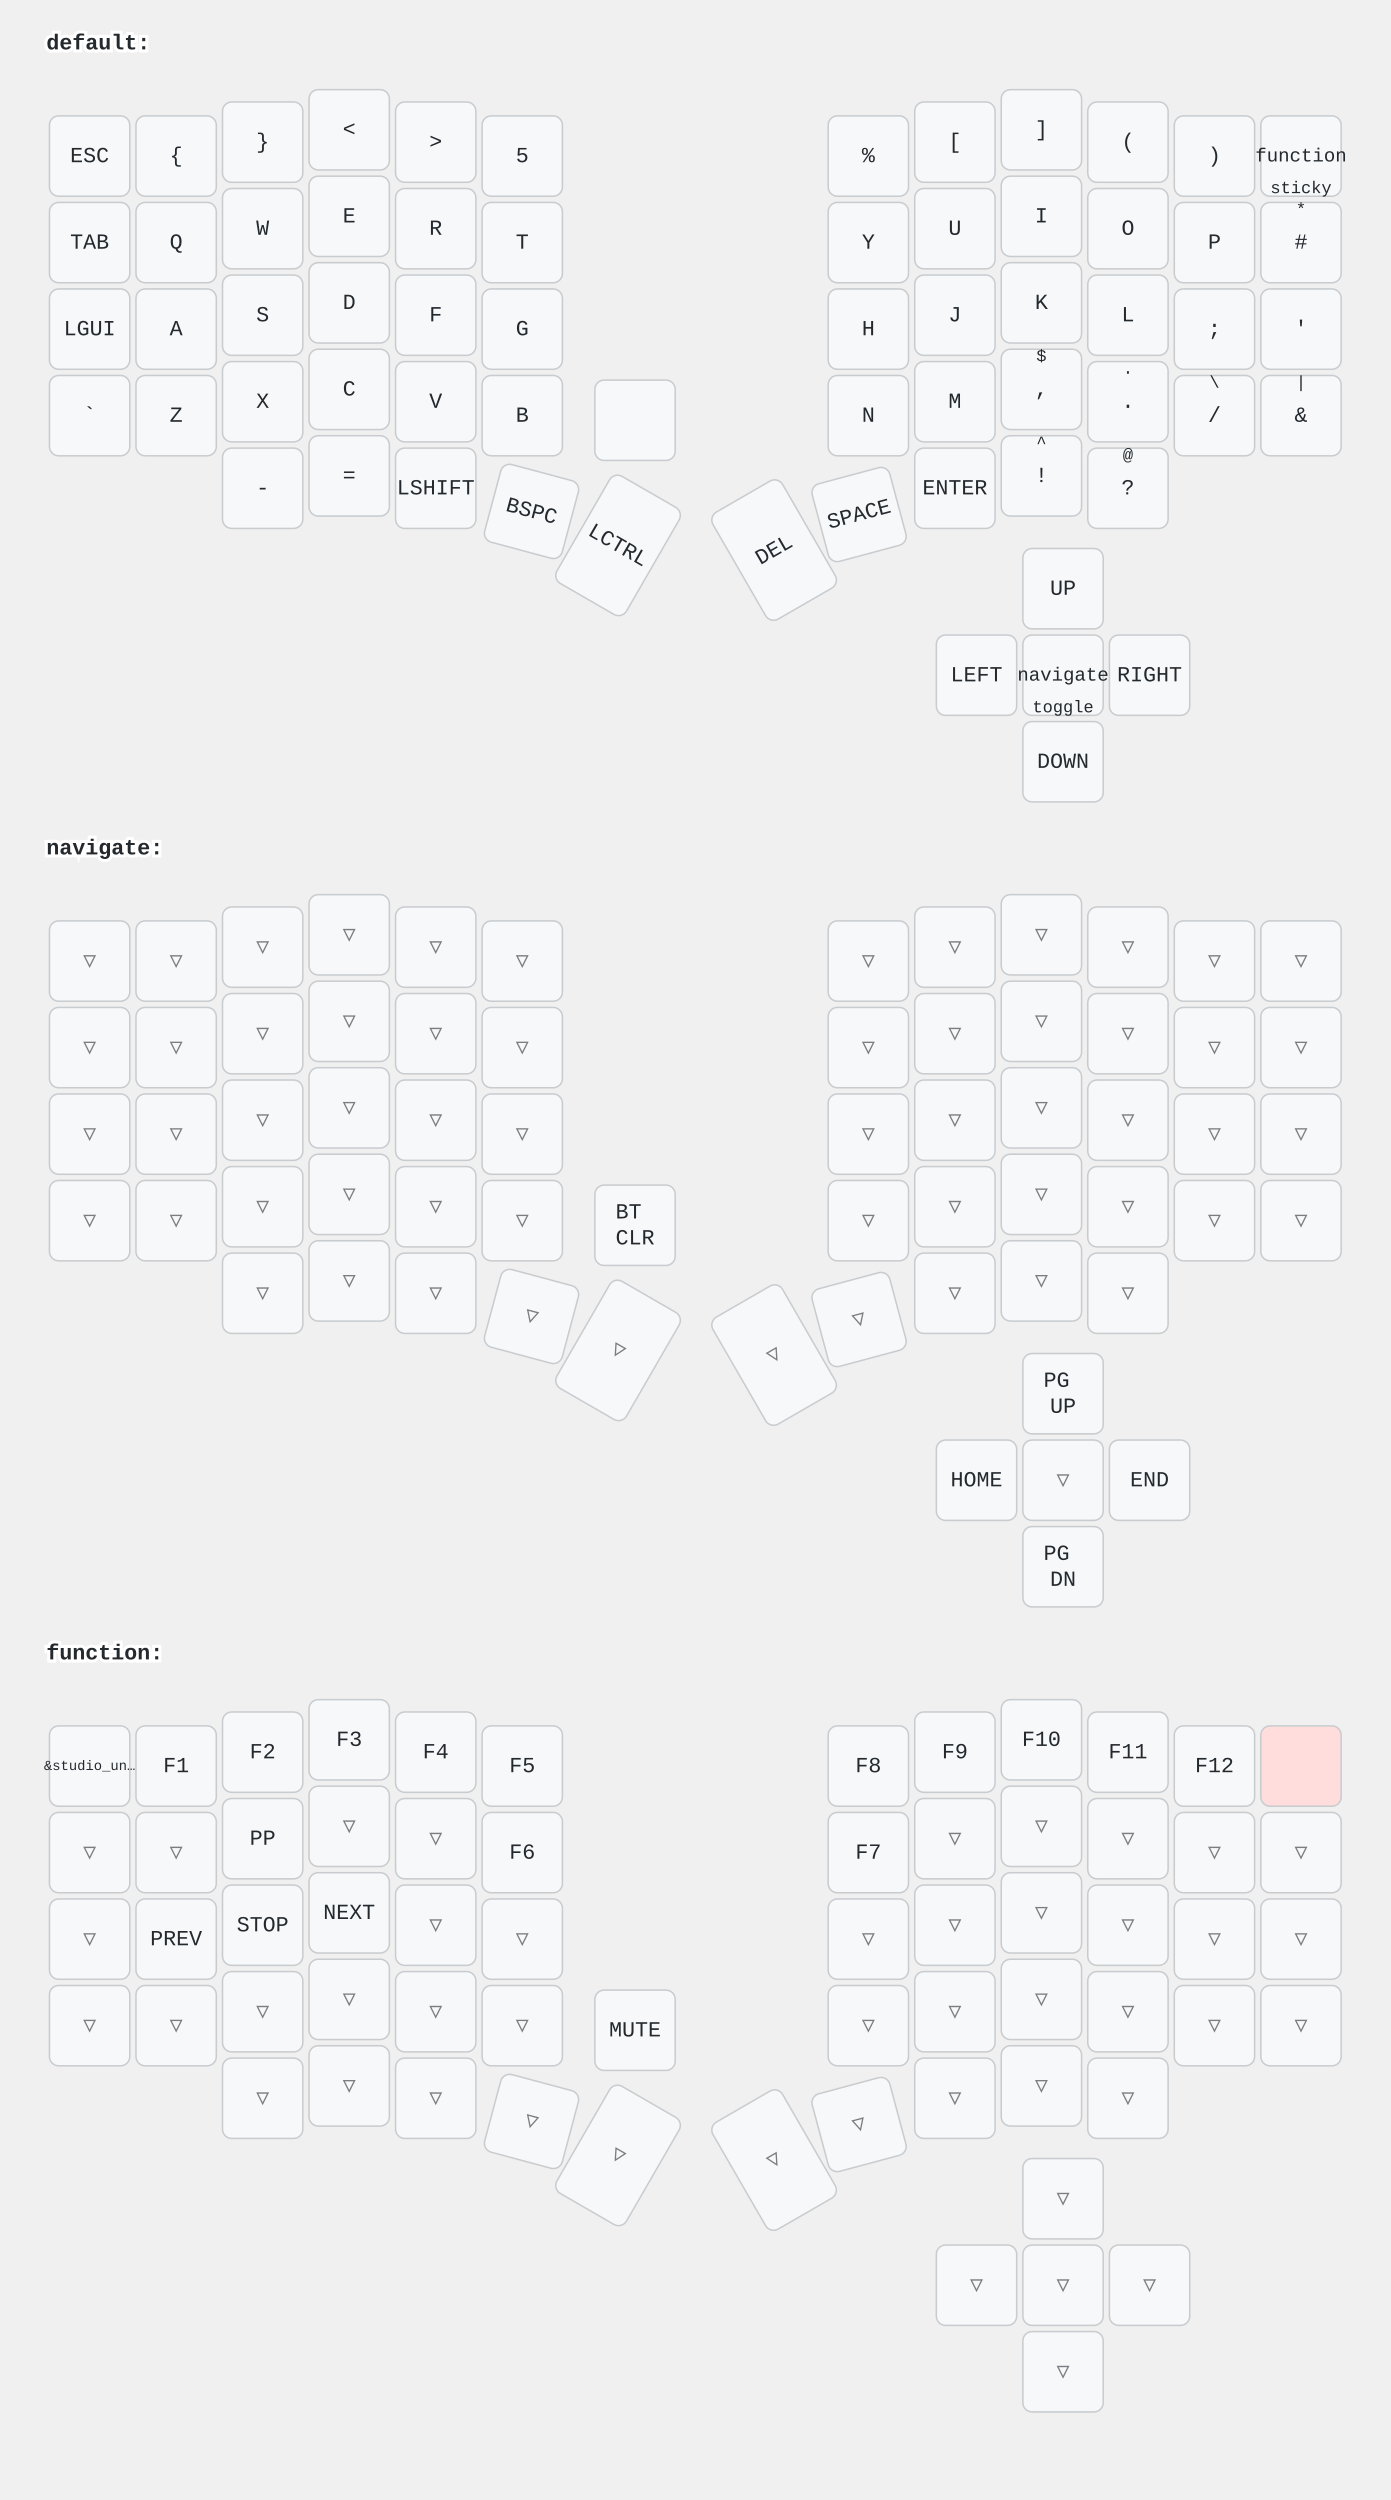
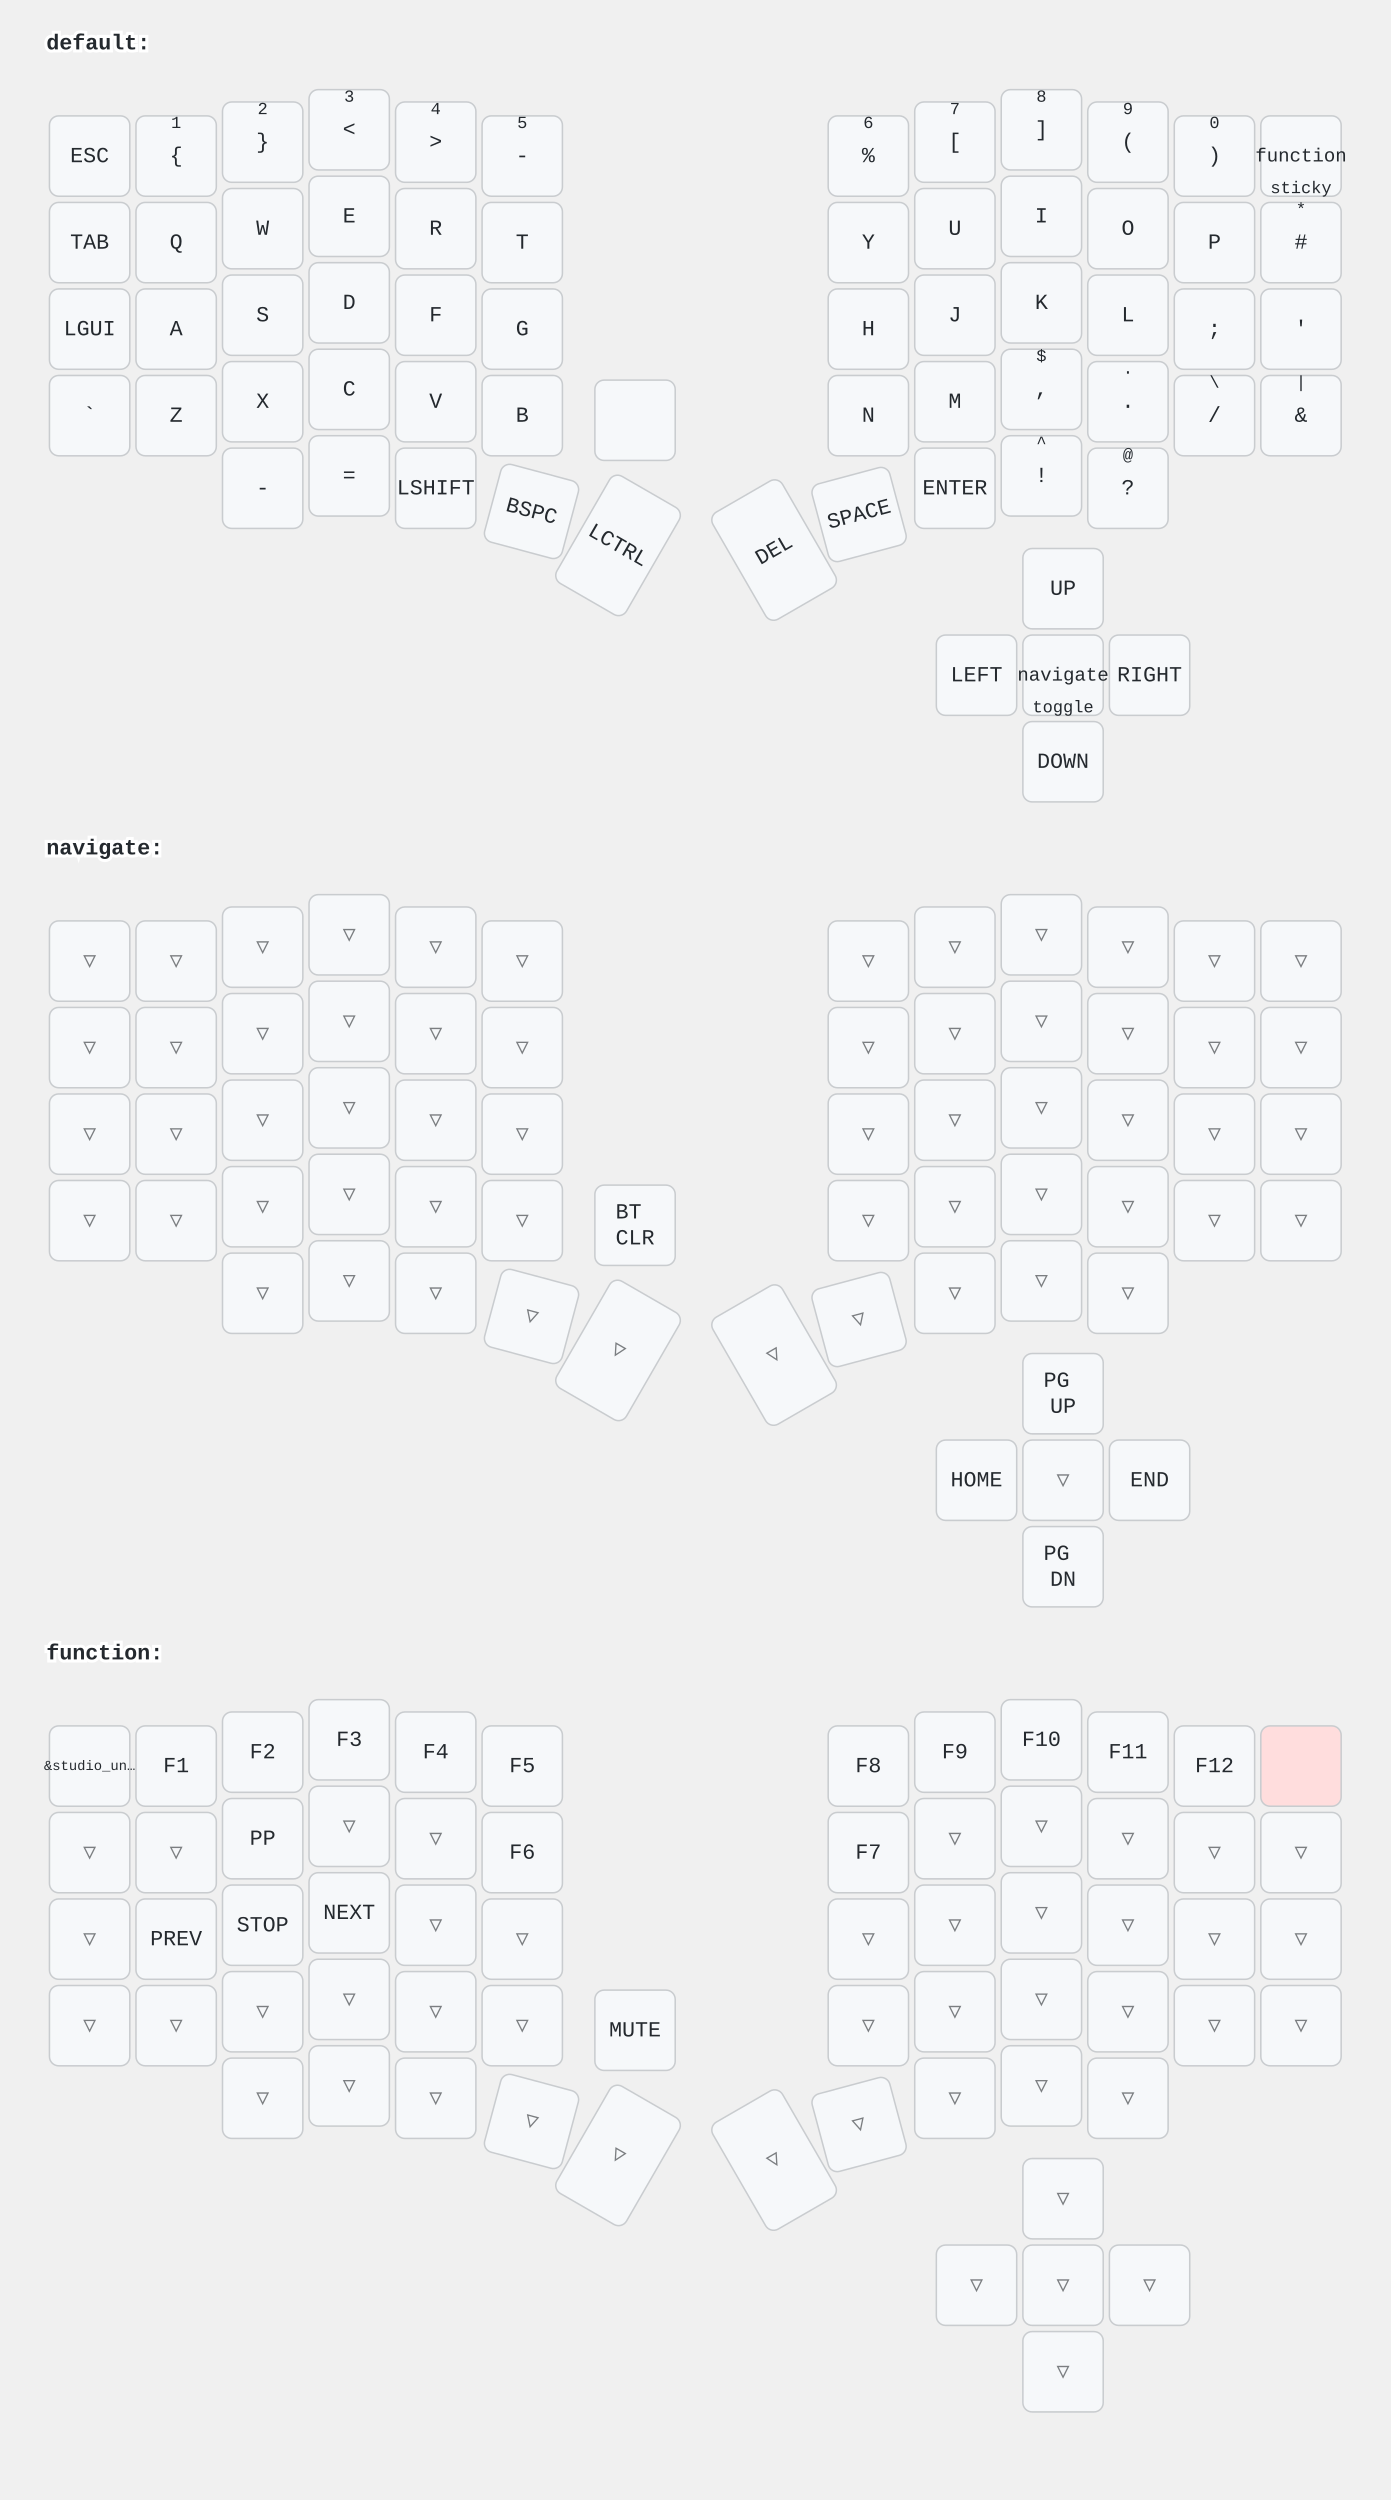
<svg xmlns="http://www.w3.org/2000/svg" width="900" height="1618" viewBox="0 0 900 1618" class="keymap">
  <style>/* inherit to force styles through use tags */
svg path {
    fill: inherit;
}

/* font and background color specifications */
svg.keymap {
    font-family: SFMono-Regular,Consolas,Liberation Mono,Menlo,monospace;
    font-size: 14px;
    font-kerning: normal;
    text-rendering: optimizeLegibility;
    fill: #24292e;
}

/* default key styling */
rect.key {
    fill: #f6f8fa;
}

rect.key, rect.combo {
    stroke: #c9cccf;
    stroke-width: 1;
}

/* default key side styling, only used is draw_key_sides is set */
rect.side {
    filter: brightness(90%);
}

/* color accent for combo boxes */
rect.combo, rect.combo-separate {
    fill: #cdf;
}

/* color accent for held keys */
rect.held, rect.combo.held {
    fill: #fdd;
}

/* color accent for ghost (optional) keys */
rect.ghost, rect.combo.ghost {
    stroke-dasharray: 4, 4;
    stroke-width: 2;
}

text {
    text-anchor: middle;
    dominant-baseline: middle;
}

/* styling for layer labels */
text.label {
    font-weight: bold;
    text-anchor: start;
    stroke: white;
    stroke-width: 4;
    paint-order: stroke;
}

/* styling for optional footer */
text.footer {
    text-anchor: end;
    dominant-baseline: auto;
    stroke: white;
    stroke-width: 4;
    paint-order: stroke;
}

/* styling for combo tap, and key non-tap label text */
text.combo, text.hold, text.shifted, text.left, text.right, text.tl, text.tr, text.bl, text.br {
    font-size: 11px;
}

text.hold, text.bl, text.br {
    text-anchor: middle;
    dominant-baseline: auto;
}

text.shifted, text.tl, text.tr {
    text-anchor: middle;
    dominant-baseline: hanging;
}

text.left, text.tl, text.bl {
    text-anchor: start;
}

text.right, text.tr, text.br {
    text-anchor: end;
}

text.layer-activator {
    text-decoration: underline;
}

/* styling for hold/shifted label text in combo box */
text.combo.hold, text.combo.shifted, text.combo.left, text.combo.right {
    font-size: 8px;
}

/* lighter symbol for transparent keys */
text.trans {
    fill: #7b7e81;
}

/* styling for combo dendrons */
path.combo {
    stroke-width: 1;
    stroke: gray;
    fill: none;
}

/* Start Tabler Icons Cleanup */
/* cannot use height/width with glyphs */
.icon-tabler &gt; path {
    fill: inherit;
    stroke: inherit;
    stroke-width: 2;
}
/* hide tabler's default box */
.icon-tabler &gt; path[stroke="none"][fill="none"] {
    visibility: hidden;
}
/* End Tabler Icons Cleanup */
</style>
  <g transform="translate(30, 0)" class="layer-default">
    <text x="0" y="28" class="label" id="default">default:</text>
    <g transform="translate(0, 56)">
      <g transform="translate(28, 45)" class="key keypos-0">
        <rect rx="6" ry="6" x="-26" y="-26" width="52" height="52" class="key" />
        <text x="0" y="0" class="key tap">ESC</text>
      </g>
      <g transform="translate(84, 45)" class="key keypos-1">
        <rect rx="6" ry="6" x="-26" y="-26" width="52" height="52" class="key" />
        <text x="0" y="0" class="key tap">{</text>
+         <text x="0" y="-24" class="key shifted">1</text>
      </g>
      <g transform="translate(140, 36)" class="key keypos-2">
        <rect rx="6" ry="6" x="-26" y="-26" width="52" height="52" class="key" />
        <text x="0" y="0" class="key tap">}</text>
+         <text x="0" y="-24" class="key shifted">2</text>
      </g>
      <g transform="translate(196, 28)" class="key keypos-3">
        <rect rx="6" ry="6" x="-26" y="-26" width="52" height="52" class="key" />
        <text x="0" y="0" class="key tap">&lt;</text>
+         <text x="0" y="-24" class="key shifted">3</text>
      </g>
      <g transform="translate(252, 36)" class="key keypos-4">
        <rect rx="6" ry="6" x="-26" y="-26" width="52" height="52" class="key" />
        <text x="0" y="0" class="key tap">&gt;</text>
+         <text x="0" y="-24" class="key shifted">4</text>
      </g>
      <g transform="translate(308, 45)" class="key keypos-5">
        <rect rx="6" ry="6" x="-26" y="-26" width="52" height="52" class="key" />
-         <text x="0" y="0" class="key tap">5</text>
+         <text x="0" y="0" class="key tap">-</text>
+         <text x="0" y="-24" class="key shifted">5</text>
      </g>
      <g transform="translate(532, 45)" class="key keypos-6">
        <rect rx="6" ry="6" x="-26" y="-26" width="52" height="52" class="key" />
        <text x="0" y="0" class="key tap">%</text>
+         <text x="0" y="-24" class="key shifted">6</text>
      </g>
      <g transform="translate(588, 36)" class="key keypos-7">
        <rect rx="6" ry="6" x="-26" y="-26" width="52" height="52" class="key" />
        <text x="0" y="0" class="key tap">[</text>
+         <text x="0" y="-24" class="key shifted">7</text>
      </g>
      <g transform="translate(644, 28)" class="key keypos-8">
        <rect rx="6" ry="6" x="-26" y="-26" width="52" height="52" class="key" />
        <text x="0" y="0" class="key tap">]</text>
+         <text x="0" y="-24" class="key shifted">8</text>
      </g>
      <g transform="translate(700, 36)" class="key keypos-9">
        <rect rx="6" ry="6" x="-26" y="-26" width="52" height="52" class="key" />
        <text x="0" y="0" class="key tap">(</text>
+         <text x="0" y="-24" class="key shifted">9</text>
      </g>
      <g transform="translate(756, 45)" class="key keypos-10">
        <rect rx="6" ry="6" x="-26" y="-26" width="52" height="52" class="key" />
        <text x="0" y="0" class="key tap">)</text>
+         <text x="0" y="-24" class="key shifted">0</text>
      </g>
      <g transform="translate(812, 45)" class="key keypos-11">
        <rect rx="6" ry="6" x="-26" y="-26" width="52" height="52" class="key" />
        <a href="#function">
          <text x="0" y="0" class="key tap layer-activator">
            <tspan style="font-size: 88%">function</tspan>
          </text>
        </a>
        <text x="0" y="24" class="key hold">sticky</text>
      </g>
      <g transform="translate(28, 101)" class="key keypos-12">
        <rect rx="6" ry="6" x="-26" y="-26" width="52" height="52" class="key" />
        <text x="0" y="0" class="key tap">TAB</text>
      </g>
      <g transform="translate(84, 101)" class="key keypos-13">
        <rect rx="6" ry="6" x="-26" y="-26" width="52" height="52" class="key" />
        <text x="0" y="0" class="key tap">Q</text>
      </g>
      <g transform="translate(140, 92)" class="key keypos-14">
        <rect rx="6" ry="6" x="-26" y="-26" width="52" height="52" class="key" />
        <text x="0" y="0" class="key tap">W</text>
      </g>
      <g transform="translate(196, 84)" class="key keypos-15">
        <rect rx="6" ry="6" x="-26" y="-26" width="52" height="52" class="key" />
        <text x="0" y="0" class="key tap">E</text>
      </g>
      <g transform="translate(252, 92)" class="key keypos-16">
        <rect rx="6" ry="6" x="-26" y="-26" width="52" height="52" class="key" />
        <text x="0" y="0" class="key tap">R</text>
      </g>
      <g transform="translate(308, 101)" class="key keypos-17">
        <rect rx="6" ry="6" x="-26" y="-26" width="52" height="52" class="key" />
        <text x="0" y="0" class="key tap">T</text>
      </g>
      <g transform="translate(532, 101)" class="key keypos-18">
        <rect rx="6" ry="6" x="-26" y="-26" width="52" height="52" class="key" />
        <text x="0" y="0" class="key tap">Y</text>
      </g>
      <g transform="translate(588, 92)" class="key keypos-19">
        <rect rx="6" ry="6" x="-26" y="-26" width="52" height="52" class="key" />
        <text x="0" y="0" class="key tap">U</text>
      </g>
      <g transform="translate(644, 84)" class="key keypos-20">
        <rect rx="6" ry="6" x="-26" y="-26" width="52" height="52" class="key" />
        <text x="0" y="0" class="key tap">I</text>
      </g>
      <g transform="translate(700, 92)" class="key keypos-21">
        <rect rx="6" ry="6" x="-26" y="-26" width="52" height="52" class="key" />
        <text x="0" y="0" class="key tap">O</text>
      </g>
      <g transform="translate(756, 101)" class="key keypos-22">
        <rect rx="6" ry="6" x="-26" y="-26" width="52" height="52" class="key" />
        <text x="0" y="0" class="key tap">P</text>
      </g>
      <g transform="translate(812, 101)" class="key keypos-23">
        <rect rx="6" ry="6" x="-26" y="-26" width="52" height="52" class="key" />
        <text x="0" y="0" class="key tap">#</text>
        <text x="0" y="-24" class="key shifted">*</text>
      </g>
      <g transform="translate(28, 157)" class="key keypos-24">
        <rect rx="6" ry="6" x="-26" y="-26" width="52" height="52" class="key" />
        <text x="0" y="0" class="key tap">LGUI</text>
      </g>
      <g transform="translate(84, 157)" class="key keypos-25">
        <rect rx="6" ry="6" x="-26" y="-26" width="52" height="52" class="key" />
        <text x="0" y="0" class="key tap">A</text>
      </g>
      <g transform="translate(140, 148)" class="key keypos-26">
        <rect rx="6" ry="6" x="-26" y="-26" width="52" height="52" class="key" />
        <text x="0" y="0" class="key tap">S</text>
      </g>
      <g transform="translate(196, 140)" class="key keypos-27">
        <rect rx="6" ry="6" x="-26" y="-26" width="52" height="52" class="key" />
        <text x="0" y="0" class="key tap">D</text>
      </g>
      <g transform="translate(252, 148)" class="key keypos-28">
        <rect rx="6" ry="6" x="-26" y="-26" width="52" height="52" class="key" />
        <text x="0" y="0" class="key tap">F</text>
      </g>
      <g transform="translate(308, 157)" class="key keypos-29">
        <rect rx="6" ry="6" x="-26" y="-26" width="52" height="52" class="key" />
        <text x="0" y="0" class="key tap">G</text>
      </g>
      <g transform="translate(532, 157)" class="key keypos-30">
        <rect rx="6" ry="6" x="-26" y="-26" width="52" height="52" class="key" />
        <text x="0" y="0" class="key tap">H</text>
      </g>
      <g transform="translate(588, 148)" class="key keypos-31">
        <rect rx="6" ry="6" x="-26" y="-26" width="52" height="52" class="key" />
        <text x="0" y="0" class="key tap">J</text>
      </g>
      <g transform="translate(644, 140)" class="key keypos-32">
        <rect rx="6" ry="6" x="-26" y="-26" width="52" height="52" class="key" />
        <text x="0" y="0" class="key tap">K</text>
      </g>
      <g transform="translate(700, 148)" class="key keypos-33">
        <rect rx="6" ry="6" x="-26" y="-26" width="52" height="52" class="key" />
        <text x="0" y="0" class="key tap">L</text>
      </g>
      <g transform="translate(756, 157)" class="key keypos-34">
        <rect rx="6" ry="6" x="-26" y="-26" width="52" height="52" class="key" />
        <text x="0" y="0" class="key tap">;</text>
      </g>
      <g transform="translate(812, 157)" class="key keypos-35">
        <rect rx="6" ry="6" x="-26" y="-26" width="52" height="52" class="key" />
        <text x="0" y="0" class="key tap">'</text>
      </g>
      <g transform="translate(28, 213)" class="key keypos-36">
        <rect rx="6" ry="6" x="-26" y="-26" width="52" height="52" class="key" />
        <text x="0" y="0" class="key tap">`</text>
      </g>
      <g transform="translate(84, 213)" class="key keypos-37">
        <rect rx="6" ry="6" x="-26" y="-26" width="52" height="52" class="key" />
        <text x="0" y="0" class="key tap">Z</text>
      </g>
      <g transform="translate(140, 204)" class="key keypos-38">
        <rect rx="6" ry="6" x="-26" y="-26" width="52" height="52" class="key" />
        <text x="0" y="0" class="key tap">X</text>
      </g>
      <g transform="translate(196, 196)" class="key keypos-39">
        <rect rx="6" ry="6" x="-26" y="-26" width="52" height="52" class="key" />
        <text x="0" y="0" class="key tap">C</text>
      </g>
      <g transform="translate(252, 204)" class="key keypos-40">
        <rect rx="6" ry="6" x="-26" y="-26" width="52" height="52" class="key" />
        <text x="0" y="0" class="key tap">V</text>
      </g>
      <g transform="translate(308, 213)" class="key keypos-41">
        <rect rx="6" ry="6" x="-26" y="-26" width="52" height="52" class="key" />
        <text x="0" y="0" class="key tap">B</text>
      </g>
      <g transform="translate(532, 213)" class="key keypos-42">
        <rect rx="6" ry="6" x="-26" y="-26" width="52" height="52" class="key" />
        <text x="0" y="0" class="key tap">N</text>
      </g>
      <g transform="translate(588, 204)" class="key keypos-43">
        <rect rx="6" ry="6" x="-26" y="-26" width="52" height="52" class="key" />
        <text x="0" y="0" class="key tap">M</text>
      </g>
      <g transform="translate(644, 196)" class="key keypos-44">
        <rect rx="6" ry="6" x="-26" y="-26" width="52" height="52" class="key" />
        <text x="0" y="0" class="key tap">,</text>
        <text x="0" y="-24" class="key shifted">$</text>
      </g>
      <g transform="translate(700, 204)" class="key keypos-45">
        <rect rx="6" ry="6" x="-26" y="-26" width="52" height="52" class="key" />
        <text x="0" y="0" class="key tap">.</text>
        <text x="0" y="-24" class="key shifted">.</text>
      </g>
      <g transform="translate(756, 213)" class="key keypos-46">
        <rect rx="6" ry="6" x="-26" y="-26" width="52" height="52" class="key" />
        <text x="0" y="0" class="key tap">/</text>
        <text x="0" y="-24" class="key shifted">\</text>
      </g>
      <g transform="translate(812, 213)" class="key keypos-47">
        <rect rx="6" ry="6" x="-26" y="-26" width="52" height="52" class="key" />
        <text x="0" y="0" class="key tap">&amp;</text>
        <text x="0" y="-24" class="key shifted">|</text>
      </g>
      <g transform="translate(381, 216)" class="key keypos-48">
        <rect rx="6" ry="6" x="-26" y="-26" width="52" height="52" class="key" />
      </g>
      <g transform="translate(140, 260)" class="key keypos-49">
        <rect rx="6" ry="6" x="-26" y="-26" width="52" height="52" class="key" />
        <text x="0" y="0" class="key tap">-</text>
      </g>
      <g transform="translate(196, 252)" class="key keypos-50">
        <rect rx="6" ry="6" x="-26" y="-26" width="52" height="52" class="key" />
        <text x="0" y="0" class="key tap">=</text>
      </g>
      <g transform="translate(252, 260)" class="key keypos-51">
        <rect rx="6" ry="6" x="-26" y="-26" width="52" height="52" class="key" />
        <text x="0" y="0" class="key tap">LSHIFT</text>
      </g>
      <g transform="translate(314, 275) rotate(15.0)" class="key keypos-52">
        <rect rx="6" ry="6" x="-26" y="-26" width="52" height="52" class="key" />
        <text x="0" y="0" class="key tap">BSPC</text>
      </g>
      <g transform="translate(370, 297) rotate(30.0)" class="key keypos-53">
        <rect rx="6" ry="6" x="-26" y="-40" width="52" height="80" class="key" />
        <text x="0" y="0" class="key tap">LCTRL</text>
      </g>
      <g transform="translate(471, 300) rotate(-30.0)" class="key keypos-54">
        <rect rx="6" ry="6" x="-26" y="-40" width="52" height="80" class="key" />
        <text x="0" y="0" class="key tap">DEL</text>
      </g>
      <g transform="translate(526, 277) rotate(-15.0)" class="key keypos-55">
        <rect rx="6" ry="6" x="-26" y="-26" width="52" height="52" class="key" />
        <text x="0" y="0" class="key tap">SPACE</text>
      </g>
      <g transform="translate(588, 260)" class="key keypos-56">
        <rect rx="6" ry="6" x="-26" y="-26" width="52" height="52" class="key" />
        <text x="0" y="0" class="key tap">ENTER</text>
      </g>
      <g transform="translate(644, 252)" class="key keypos-57">
        <rect rx="6" ry="6" x="-26" y="-26" width="52" height="52" class="key" />
        <text x="0" y="0" class="key tap">!</text>
        <text x="0" y="-24" class="key shifted">^</text>
      </g>
      <g transform="translate(700, 260)" class="key keypos-58">
        <rect rx="6" ry="6" x="-26" y="-26" width="52" height="52" class="key" />
        <text x="0" y="0" class="key tap">?</text>
        <text x="0" y="-24" class="key shifted">@</text>
      </g>
      <g transform="translate(658, 381)" class="key keypos-59">
        <rect rx="6" ry="6" x="-26" y="-26" width="52" height="52" class="key" />
        <a href="#navigate">
          <text x="0" y="0" class="key tap layer-activator">
            <tspan style="font-size: 88%">navigate</tspan>
          </text>
        </a>
        <text x="0" y="24" class="key hold">toggle</text>
      </g>
      <g transform="translate(714, 381)" class="key keypos-60">
        <rect rx="6" ry="6" x="-26" y="-26" width="52" height="52" class="key" />
        <text x="0" y="0" class="key tap">RIGHT</text>
      </g>
      <g transform="translate(658, 325)" class="key keypos-61">
        <rect rx="6" ry="6" x="-26" y="-26" width="52" height="52" class="key" />
        <text x="0" y="0" class="key tap">UP</text>
      </g>
      <g transform="translate(602, 381)" class="key keypos-62">
        <rect rx="6" ry="6" x="-26" y="-26" width="52" height="52" class="key" />
        <text x="0" y="0" class="key tap">LEFT</text>
      </g>
      <g transform="translate(658, 437)" class="key keypos-63">
        <rect rx="6" ry="6" x="-26" y="-26" width="52" height="52" class="key" />
        <text x="0" y="0" class="key tap">DOWN</text>
      </g>
    </g>
  </g>
  <g transform="translate(30, 521)" class="layer-navigate">
    <text x="0" y="28" class="label" id="navigate">navigate:</text>
    <g transform="translate(0, 56)">
      <g transform="translate(28, 45)" class="key trans keypos-0">
        <rect rx="6" ry="6" x="-26" y="-26" width="52" height="52" class="key trans" />
        <text x="0" y="0" class="key trans tap">▽</text>
      </g>
      <g transform="translate(84, 45)" class="key trans keypos-1">
        <rect rx="6" ry="6" x="-26" y="-26" width="52" height="52" class="key trans" />
        <text x="0" y="0" class="key trans tap">▽</text>
      </g>
      <g transform="translate(140, 36)" class="key trans keypos-2">
        <rect rx="6" ry="6" x="-26" y="-26" width="52" height="52" class="key trans" />
        <text x="0" y="0" class="key trans tap">▽</text>
      </g>
      <g transform="translate(196, 28)" class="key trans keypos-3">
        <rect rx="6" ry="6" x="-26" y="-26" width="52" height="52" class="key trans" />
        <text x="0" y="0" class="key trans tap">▽</text>
      </g>
      <g transform="translate(252, 36)" class="key trans keypos-4">
        <rect rx="6" ry="6" x="-26" y="-26" width="52" height="52" class="key trans" />
        <text x="0" y="0" class="key trans tap">▽</text>
      </g>
      <g transform="translate(308, 45)" class="key trans keypos-5">
        <rect rx="6" ry="6" x="-26" y="-26" width="52" height="52" class="key trans" />
        <text x="0" y="0" class="key trans tap">▽</text>
      </g>
      <g transform="translate(532, 45)" class="key trans keypos-6">
        <rect rx="6" ry="6" x="-26" y="-26" width="52" height="52" class="key trans" />
        <text x="0" y="0" class="key trans tap">▽</text>
      </g>
      <g transform="translate(588, 36)" class="key trans keypos-7">
        <rect rx="6" ry="6" x="-26" y="-26" width="52" height="52" class="key trans" />
        <text x="0" y="0" class="key trans tap">▽</text>
      </g>
      <g transform="translate(644, 28)" class="key trans keypos-8">
        <rect rx="6" ry="6" x="-26" y="-26" width="52" height="52" class="key trans" />
        <text x="0" y="0" class="key trans tap">▽</text>
      </g>
      <g transform="translate(700, 36)" class="key trans keypos-9">
        <rect rx="6" ry="6" x="-26" y="-26" width="52" height="52" class="key trans" />
        <text x="0" y="0" class="key trans tap">▽</text>
      </g>
      <g transform="translate(756, 45)" class="key trans keypos-10">
        <rect rx="6" ry="6" x="-26" y="-26" width="52" height="52" class="key trans" />
        <text x="0" y="0" class="key trans tap">▽</text>
      </g>
      <g transform="translate(812, 45)" class="key trans keypos-11">
        <rect rx="6" ry="6" x="-26" y="-26" width="52" height="52" class="key trans" />
        <text x="0" y="0" class="key trans tap">▽</text>
      </g>
      <g transform="translate(28, 101)" class="key trans keypos-12">
        <rect rx="6" ry="6" x="-26" y="-26" width="52" height="52" class="key trans" />
        <text x="0" y="0" class="key trans tap">▽</text>
      </g>
      <g transform="translate(84, 101)" class="key trans keypos-13">
        <rect rx="6" ry="6" x="-26" y="-26" width="52" height="52" class="key trans" />
        <text x="0" y="0" class="key trans tap">▽</text>
      </g>
      <g transform="translate(140, 92)" class="key trans keypos-14">
        <rect rx="6" ry="6" x="-26" y="-26" width="52" height="52" class="key trans" />
        <text x="0" y="0" class="key trans tap">▽</text>
      </g>
      <g transform="translate(196, 84)" class="key trans keypos-15">
        <rect rx="6" ry="6" x="-26" y="-26" width="52" height="52" class="key trans" />
        <text x="0" y="0" class="key trans tap">▽</text>
      </g>
      <g transform="translate(252, 92)" class="key trans keypos-16">
        <rect rx="6" ry="6" x="-26" y="-26" width="52" height="52" class="key trans" />
        <text x="0" y="0" class="key trans tap">▽</text>
      </g>
      <g transform="translate(308, 101)" class="key trans keypos-17">
        <rect rx="6" ry="6" x="-26" y="-26" width="52" height="52" class="key trans" />
        <text x="0" y="0" class="key trans tap">▽</text>
      </g>
      <g transform="translate(532, 101)" class="key trans keypos-18">
        <rect rx="6" ry="6" x="-26" y="-26" width="52" height="52" class="key trans" />
        <text x="0" y="0" class="key trans tap">▽</text>
      </g>
      <g transform="translate(588, 92)" class="key trans keypos-19">
        <rect rx="6" ry="6" x="-26" y="-26" width="52" height="52" class="key trans" />
        <text x="0" y="0" class="key trans tap">▽</text>
      </g>
      <g transform="translate(644, 84)" class="key trans keypos-20">
        <rect rx="6" ry="6" x="-26" y="-26" width="52" height="52" class="key trans" />
        <text x="0" y="0" class="key trans tap">▽</text>
      </g>
      <g transform="translate(700, 92)" class="key trans keypos-21">
        <rect rx="6" ry="6" x="-26" y="-26" width="52" height="52" class="key trans" />
        <text x="0" y="0" class="key trans tap">▽</text>
      </g>
      <g transform="translate(756, 101)" class="key trans keypos-22">
        <rect rx="6" ry="6" x="-26" y="-26" width="52" height="52" class="key trans" />
        <text x="0" y="0" class="key trans tap">▽</text>
      </g>
      <g transform="translate(812, 101)" class="key trans keypos-23">
        <rect rx="6" ry="6" x="-26" y="-26" width="52" height="52" class="key trans" />
        <text x="0" y="0" class="key trans tap">▽</text>
      </g>
      <g transform="translate(28, 157)" class="key trans keypos-24">
        <rect rx="6" ry="6" x="-26" y="-26" width="52" height="52" class="key trans" />
        <text x="0" y="0" class="key trans tap">▽</text>
      </g>
      <g transform="translate(84, 157)" class="key trans keypos-25">
        <rect rx="6" ry="6" x="-26" y="-26" width="52" height="52" class="key trans" />
        <text x="0" y="0" class="key trans tap">▽</text>
      </g>
      <g transform="translate(140, 148)" class="key trans keypos-26">
        <rect rx="6" ry="6" x="-26" y="-26" width="52" height="52" class="key trans" />
        <text x="0" y="0" class="key trans tap">▽</text>
      </g>
      <g transform="translate(196, 140)" class="key trans keypos-27">
        <rect rx="6" ry="6" x="-26" y="-26" width="52" height="52" class="key trans" />
        <text x="0" y="0" class="key trans tap">▽</text>
      </g>
      <g transform="translate(252, 148)" class="key trans keypos-28">
        <rect rx="6" ry="6" x="-26" y="-26" width="52" height="52" class="key trans" />
        <text x="0" y="0" class="key trans tap">▽</text>
      </g>
      <g transform="translate(308, 157)" class="key trans keypos-29">
        <rect rx="6" ry="6" x="-26" y="-26" width="52" height="52" class="key trans" />
        <text x="0" y="0" class="key trans tap">▽</text>
      </g>
      <g transform="translate(532, 157)" class="key trans keypos-30">
        <rect rx="6" ry="6" x="-26" y="-26" width="52" height="52" class="key trans" />
        <text x="0" y="0" class="key trans tap">▽</text>
      </g>
      <g transform="translate(588, 148)" class="key trans keypos-31">
        <rect rx="6" ry="6" x="-26" y="-26" width="52" height="52" class="key trans" />
        <text x="0" y="0" class="key trans tap">▽</text>
      </g>
      <g transform="translate(644, 140)" class="key trans keypos-32">
        <rect rx="6" ry="6" x="-26" y="-26" width="52" height="52" class="key trans" />
        <text x="0" y="0" class="key trans tap">▽</text>
      </g>
      <g transform="translate(700, 148)" class="key trans keypos-33">
        <rect rx="6" ry="6" x="-26" y="-26" width="52" height="52" class="key trans" />
        <text x="0" y="0" class="key trans tap">▽</text>
      </g>
      <g transform="translate(756, 157)" class="key trans keypos-34">
        <rect rx="6" ry="6" x="-26" y="-26" width="52" height="52" class="key trans" />
        <text x="0" y="0" class="key trans tap">▽</text>
      </g>
      <g transform="translate(812, 157)" class="key trans keypos-35">
        <rect rx="6" ry="6" x="-26" y="-26" width="52" height="52" class="key trans" />
        <text x="0" y="0" class="key trans tap">▽</text>
      </g>
      <g transform="translate(28, 213)" class="key trans keypos-36">
        <rect rx="6" ry="6" x="-26" y="-26" width="52" height="52" class="key trans" />
        <text x="0" y="0" class="key trans tap">▽</text>
      </g>
      <g transform="translate(84, 213)" class="key trans keypos-37">
        <rect rx="6" ry="6" x="-26" y="-26" width="52" height="52" class="key trans" />
        <text x="0" y="0" class="key trans tap">▽</text>
      </g>
      <g transform="translate(140, 204)" class="key trans keypos-38">
        <rect rx="6" ry="6" x="-26" y="-26" width="52" height="52" class="key trans" />
        <text x="0" y="0" class="key trans tap">▽</text>
      </g>
      <g transform="translate(196, 196)" class="key trans keypos-39">
        <rect rx="6" ry="6" x="-26" y="-26" width="52" height="52" class="key trans" />
        <text x="0" y="0" class="key trans tap">▽</text>
      </g>
      <g transform="translate(252, 204)" class="key trans keypos-40">
        <rect rx="6" ry="6" x="-26" y="-26" width="52" height="52" class="key trans" />
        <text x="0" y="0" class="key trans tap">▽</text>
      </g>
      <g transform="translate(308, 213)" class="key trans keypos-41">
        <rect rx="6" ry="6" x="-26" y="-26" width="52" height="52" class="key trans" />
        <text x="0" y="0" class="key trans tap">▽</text>
      </g>
      <g transform="translate(532, 213)" class="key trans keypos-42">
        <rect rx="6" ry="6" x="-26" y="-26" width="52" height="52" class="key trans" />
        <text x="0" y="0" class="key trans tap">▽</text>
      </g>
      <g transform="translate(588, 204)" class="key trans keypos-43">
        <rect rx="6" ry="6" x="-26" y="-26" width="52" height="52" class="key trans" />
        <text x="0" y="0" class="key trans tap">▽</text>
      </g>
      <g transform="translate(644, 196)" class="key trans keypos-44">
        <rect rx="6" ry="6" x="-26" y="-26" width="52" height="52" class="key trans" />
        <text x="0" y="0" class="key trans tap">▽</text>
      </g>
      <g transform="translate(700, 204)" class="key trans keypos-45">
        <rect rx="6" ry="6" x="-26" y="-26" width="52" height="52" class="key trans" />
        <text x="0" y="0" class="key trans tap">▽</text>
      </g>
      <g transform="translate(756, 213)" class="key trans keypos-46">
        <rect rx="6" ry="6" x="-26" y="-26" width="52" height="52" class="key trans" />
        <text x="0" y="0" class="key trans tap">▽</text>
      </g>
      <g transform="translate(812, 213)" class="key trans keypos-47">
        <rect rx="6" ry="6" x="-26" y="-26" width="52" height="52" class="key trans" />
        <text x="0" y="0" class="key trans tap">▽</text>
      </g>
      <g transform="translate(381, 216)" class="key keypos-48">
        <rect rx="6" ry="6" x="-26" y="-26" width="52" height="52" class="key" />
        <text x="0" y="0" class="key tap">
          <tspan x="0" dy="-0.6em">BT</tspan>
          <tspan x="0" dy="1.2em">CLR</tspan>
        </text>
      </g>
      <g transform="translate(140, 260)" class="key trans keypos-49">
        <rect rx="6" ry="6" x="-26" y="-26" width="52" height="52" class="key trans" />
        <text x="0" y="0" class="key trans tap">▽</text>
      </g>
      <g transform="translate(196, 252)" class="key trans keypos-50">
        <rect rx="6" ry="6" x="-26" y="-26" width="52" height="52" class="key trans" />
        <text x="0" y="0" class="key trans tap">▽</text>
      </g>
      <g transform="translate(252, 260)" class="key trans keypos-51">
        <rect rx="6" ry="6" x="-26" y="-26" width="52" height="52" class="key trans" />
        <text x="0" y="0" class="key trans tap">▽</text>
      </g>
      <g transform="translate(314, 275) rotate(15.0)" class="key trans keypos-52">
        <rect rx="6" ry="6" x="-26" y="-26" width="52" height="52" class="key trans" />
        <text x="0" y="0" class="key trans tap">▽</text>
      </g>
      <g transform="translate(370, 297) rotate(30.0)" class="key trans keypos-53">
        <rect rx="6" ry="6" x="-26" y="-40" width="52" height="80" class="key trans" />
        <text x="0" y="0" class="key trans tap">▽</text>
      </g>
      <g transform="translate(471, 300) rotate(-30.0)" class="key trans keypos-54">
        <rect rx="6" ry="6" x="-26" y="-40" width="52" height="80" class="key trans" />
        <text x="0" y="0" class="key trans tap">▽</text>
      </g>
      <g transform="translate(526, 277) rotate(-15.0)" class="key trans keypos-55">
        <rect rx="6" ry="6" x="-26" y="-26" width="52" height="52" class="key trans" />
        <text x="0" y="0" class="key trans tap">▽</text>
      </g>
      <g transform="translate(588, 260)" class="key trans keypos-56">
        <rect rx="6" ry="6" x="-26" y="-26" width="52" height="52" class="key trans" />
        <text x="0" y="0" class="key trans tap">▽</text>
      </g>
      <g transform="translate(644, 252)" class="key trans keypos-57">
        <rect rx="6" ry="6" x="-26" y="-26" width="52" height="52" class="key trans" />
        <text x="0" y="0" class="key trans tap">▽</text>
      </g>
      <g transform="translate(700, 260)" class="key trans keypos-58">
        <rect rx="6" ry="6" x="-26" y="-26" width="52" height="52" class="key trans" />
        <text x="0" y="0" class="key trans tap">▽</text>
      </g>
      <g transform="translate(658, 381)" class="key trans keypos-59">
        <rect rx="6" ry="6" x="-26" y="-26" width="52" height="52" class="key trans" />
        <text x="0" y="0" class="key trans tap">▽</text>
      </g>
      <g transform="translate(714, 381)" class="key keypos-60">
        <rect rx="6" ry="6" x="-26" y="-26" width="52" height="52" class="key" />
        <text x="0" y="0" class="key tap">END</text>
      </g>
      <g transform="translate(658, 325)" class="key keypos-61">
        <rect rx="6" ry="6" x="-26" y="-26" width="52" height="52" class="key" />
        <text x="0" y="0" class="key tap">
          <tspan x="0" dy="-0.6em">PG</tspan>
          <tspan x="0" dy="1.2em">UP</tspan>
        </text>
      </g>
      <g transform="translate(602, 381)" class="key keypos-62">
        <rect rx="6" ry="6" x="-26" y="-26" width="52" height="52" class="key" />
        <text x="0" y="0" class="key tap">HOME</text>
      </g>
      <g transform="translate(658, 437)" class="key keypos-63">
        <rect rx="6" ry="6" x="-26" y="-26" width="52" height="52" class="key" />
        <text x="0" y="0" class="key tap">
          <tspan x="0" dy="-0.6em">PG</tspan>
          <tspan x="0" dy="1.2em">DN</tspan>
        </text>
      </g>
    </g>
  </g>
  <g transform="translate(30, 1042)" class="layer-function">
    <text x="0" y="28" class="label" id="function">function:</text>
    <g transform="translate(0, 56)">
      <g transform="translate(28, 45)" class="key keypos-0">
        <rect rx="6" ry="6" x="-26" y="-26" width="52" height="52" class="key" />
        <text x="0" y="0" class="key tap">
          <tspan style="font-size: 64%">&amp;studio_un…</tspan>
        </text>
      </g>
      <g transform="translate(84, 45)" class="key keypos-1">
        <rect rx="6" ry="6" x="-26" y="-26" width="52" height="52" class="key" />
        <text x="0" y="0" class="key tap">F1</text>
      </g>
      <g transform="translate(140, 36)" class="key keypos-2">
        <rect rx="6" ry="6" x="-26" y="-26" width="52" height="52" class="key" />
        <text x="0" y="0" class="key tap">F2</text>
      </g>
      <g transform="translate(196, 28)" class="key keypos-3">
        <rect rx="6" ry="6" x="-26" y="-26" width="52" height="52" class="key" />
        <text x="0" y="0" class="key tap">F3</text>
      </g>
      <g transform="translate(252, 36)" class="key keypos-4">
        <rect rx="6" ry="6" x="-26" y="-26" width="52" height="52" class="key" />
        <text x="0" y="0" class="key tap">F4</text>
      </g>
      <g transform="translate(308, 45)" class="key keypos-5">
        <rect rx="6" ry="6" x="-26" y="-26" width="52" height="52" class="key" />
        <text x="0" y="0" class="key tap">F5</text>
      </g>
      <g transform="translate(532, 45)" class="key keypos-6">
        <rect rx="6" ry="6" x="-26" y="-26" width="52" height="52" class="key" />
        <text x="0" y="0" class="key tap">F8</text>
      </g>
      <g transform="translate(588, 36)" class="key keypos-7">
        <rect rx="6" ry="6" x="-26" y="-26" width="52" height="52" class="key" />
        <text x="0" y="0" class="key tap">F9</text>
      </g>
      <g transform="translate(644, 28)" class="key keypos-8">
        <rect rx="6" ry="6" x="-26" y="-26" width="52" height="52" class="key" />
        <text x="0" y="0" class="key tap">F10</text>
      </g>
      <g transform="translate(700, 36)" class="key keypos-9">
        <rect rx="6" ry="6" x="-26" y="-26" width="52" height="52" class="key" />
        <text x="0" y="0" class="key tap">F11</text>
      </g>
      <g transform="translate(756, 45)" class="key keypos-10">
        <rect rx="6" ry="6" x="-26" y="-26" width="52" height="52" class="key" />
        <text x="0" y="0" class="key tap">F12</text>
      </g>
      <g transform="translate(812, 45)" class="key held keypos-11">
        <rect rx="6" ry="6" x="-26" y="-26" width="52" height="52" class="key held" />
      </g>
      <g transform="translate(28, 101)" class="key trans keypos-12">
        <rect rx="6" ry="6" x="-26" y="-26" width="52" height="52" class="key trans" />
        <text x="0" y="0" class="key trans tap">▽</text>
      </g>
      <g transform="translate(84, 101)" class="key trans keypos-13">
        <rect rx="6" ry="6" x="-26" y="-26" width="52" height="52" class="key trans" />
        <text x="0" y="0" class="key trans tap">▽</text>
      </g>
      <g transform="translate(140, 92)" class="key keypos-14">
        <rect rx="6" ry="6" x="-26" y="-26" width="52" height="52" class="key" />
        <text x="0" y="0" class="key tap">PP</text>
      </g>
      <g transform="translate(196, 84)" class="key trans keypos-15">
        <rect rx="6" ry="6" x="-26" y="-26" width="52" height="52" class="key trans" />
        <text x="0" y="0" class="key trans tap">▽</text>
      </g>
      <g transform="translate(252, 92)" class="key trans keypos-16">
        <rect rx="6" ry="6" x="-26" y="-26" width="52" height="52" class="key trans" />
        <text x="0" y="0" class="key trans tap">▽</text>
      </g>
      <g transform="translate(308, 101)" class="key keypos-17">
        <rect rx="6" ry="6" x="-26" y="-26" width="52" height="52" class="key" />
        <text x="0" y="0" class="key tap">F6</text>
      </g>
      <g transform="translate(532, 101)" class="key keypos-18">
        <rect rx="6" ry="6" x="-26" y="-26" width="52" height="52" class="key" />
        <text x="0" y="0" class="key tap">F7</text>
      </g>
      <g transform="translate(588, 92)" class="key trans keypos-19">
        <rect rx="6" ry="6" x="-26" y="-26" width="52" height="52" class="key trans" />
        <text x="0" y="0" class="key trans tap">▽</text>
      </g>
      <g transform="translate(644, 84)" class="key trans keypos-20">
        <rect rx="6" ry="6" x="-26" y="-26" width="52" height="52" class="key trans" />
        <text x="0" y="0" class="key trans tap">▽</text>
      </g>
      <g transform="translate(700, 92)" class="key trans keypos-21">
        <rect rx="6" ry="6" x="-26" y="-26" width="52" height="52" class="key trans" />
        <text x="0" y="0" class="key trans tap">▽</text>
      </g>
      <g transform="translate(756, 101)" class="key trans keypos-22">
        <rect rx="6" ry="6" x="-26" y="-26" width="52" height="52" class="key trans" />
        <text x="0" y="0" class="key trans tap">▽</text>
      </g>
      <g transform="translate(812, 101)" class="key trans keypos-23">
        <rect rx="6" ry="6" x="-26" y="-26" width="52" height="52" class="key trans" />
        <text x="0" y="0" class="key trans tap">▽</text>
      </g>
      <g transform="translate(28, 157)" class="key trans keypos-24">
        <rect rx="6" ry="6" x="-26" y="-26" width="52" height="52" class="key trans" />
        <text x="0" y="0" class="key trans tap">▽</text>
      </g>
      <g transform="translate(84, 157)" class="key keypos-25">
        <rect rx="6" ry="6" x="-26" y="-26" width="52" height="52" class="key" />
        <text x="0" y="0" class="key tap">PREV</text>
      </g>
      <g transform="translate(140, 148)" class="key keypos-26">
        <rect rx="6" ry="6" x="-26" y="-26" width="52" height="52" class="key" />
        <text x="0" y="0" class="key tap">STOP</text>
      </g>
      <g transform="translate(196, 140)" class="key keypos-27">
        <rect rx="6" ry="6" x="-26" y="-26" width="52" height="52" class="key" />
        <text x="0" y="0" class="key tap">NEXT</text>
      </g>
      <g transform="translate(252, 148)" class="key trans keypos-28">
        <rect rx="6" ry="6" x="-26" y="-26" width="52" height="52" class="key trans" />
        <text x="0" y="0" class="key trans tap">▽</text>
      </g>
      <g transform="translate(308, 157)" class="key trans keypos-29">
        <rect rx="6" ry="6" x="-26" y="-26" width="52" height="52" class="key trans" />
        <text x="0" y="0" class="key trans tap">▽</text>
      </g>
      <g transform="translate(532, 157)" class="key trans keypos-30">
        <rect rx="6" ry="6" x="-26" y="-26" width="52" height="52" class="key trans" />
        <text x="0" y="0" class="key trans tap">▽</text>
      </g>
      <g transform="translate(588, 148)" class="key trans keypos-31">
        <rect rx="6" ry="6" x="-26" y="-26" width="52" height="52" class="key trans" />
        <text x="0" y="0" class="key trans tap">▽</text>
      </g>
      <g transform="translate(644, 140)" class="key trans keypos-32">
        <rect rx="6" ry="6" x="-26" y="-26" width="52" height="52" class="key trans" />
        <text x="0" y="0" class="key trans tap">▽</text>
      </g>
      <g transform="translate(700, 148)" class="key trans keypos-33">
        <rect rx="6" ry="6" x="-26" y="-26" width="52" height="52" class="key trans" />
        <text x="0" y="0" class="key trans tap">▽</text>
      </g>
      <g transform="translate(756, 157)" class="key trans keypos-34">
        <rect rx="6" ry="6" x="-26" y="-26" width="52" height="52" class="key trans" />
        <text x="0" y="0" class="key trans tap">▽</text>
      </g>
      <g transform="translate(812, 157)" class="key trans keypos-35">
        <rect rx="6" ry="6" x="-26" y="-26" width="52" height="52" class="key trans" />
        <text x="0" y="0" class="key trans tap">▽</text>
      </g>
      <g transform="translate(28, 213)" class="key trans keypos-36">
        <rect rx="6" ry="6" x="-26" y="-26" width="52" height="52" class="key trans" />
        <text x="0" y="0" class="key trans tap">▽</text>
      </g>
      <g transform="translate(84, 213)" class="key trans keypos-37">
        <rect rx="6" ry="6" x="-26" y="-26" width="52" height="52" class="key trans" />
        <text x="0" y="0" class="key trans tap">▽</text>
      </g>
      <g transform="translate(140, 204)" class="key trans keypos-38">
        <rect rx="6" ry="6" x="-26" y="-26" width="52" height="52" class="key trans" />
        <text x="0" y="0" class="key trans tap">▽</text>
      </g>
      <g transform="translate(196, 196)" class="key trans keypos-39">
        <rect rx="6" ry="6" x="-26" y="-26" width="52" height="52" class="key trans" />
        <text x="0" y="0" class="key trans tap">▽</text>
      </g>
      <g transform="translate(252, 204)" class="key trans keypos-40">
        <rect rx="6" ry="6" x="-26" y="-26" width="52" height="52" class="key trans" />
        <text x="0" y="0" class="key trans tap">▽</text>
      </g>
      <g transform="translate(308, 213)" class="key trans keypos-41">
        <rect rx="6" ry="6" x="-26" y="-26" width="52" height="52" class="key trans" />
        <text x="0" y="0" class="key trans tap">▽</text>
      </g>
      <g transform="translate(532, 213)" class="key trans keypos-42">
        <rect rx="6" ry="6" x="-26" y="-26" width="52" height="52" class="key trans" />
        <text x="0" y="0" class="key trans tap">▽</text>
      </g>
      <g transform="translate(588, 204)" class="key trans keypos-43">
        <rect rx="6" ry="6" x="-26" y="-26" width="52" height="52" class="key trans" />
        <text x="0" y="0" class="key trans tap">▽</text>
      </g>
      <g transform="translate(644, 196)" class="key trans keypos-44">
        <rect rx="6" ry="6" x="-26" y="-26" width="52" height="52" class="key trans" />
        <text x="0" y="0" class="key trans tap">▽</text>
      </g>
      <g transform="translate(700, 204)" class="key trans keypos-45">
        <rect rx="6" ry="6" x="-26" y="-26" width="52" height="52" class="key trans" />
        <text x="0" y="0" class="key trans tap">▽</text>
      </g>
      <g transform="translate(756, 213)" class="key trans keypos-46">
        <rect rx="6" ry="6" x="-26" y="-26" width="52" height="52" class="key trans" />
        <text x="0" y="0" class="key trans tap">▽</text>
      </g>
      <g transform="translate(812, 213)" class="key trans keypos-47">
        <rect rx="6" ry="6" x="-26" y="-26" width="52" height="52" class="key trans" />
        <text x="0" y="0" class="key trans tap">▽</text>
      </g>
      <g transform="translate(381, 216)" class="key keypos-48">
        <rect rx="6" ry="6" x="-26" y="-26" width="52" height="52" class="key" />
        <text x="0" y="0" class="key tap">MUTE</text>
      </g>
      <g transform="translate(140, 260)" class="key trans keypos-49">
        <rect rx="6" ry="6" x="-26" y="-26" width="52" height="52" class="key trans" />
        <text x="0" y="0" class="key trans tap">▽</text>
      </g>
      <g transform="translate(196, 252)" class="key trans keypos-50">
        <rect rx="6" ry="6" x="-26" y="-26" width="52" height="52" class="key trans" />
        <text x="0" y="0" class="key trans tap">▽</text>
      </g>
      <g transform="translate(252, 260)" class="key trans keypos-51">
        <rect rx="6" ry="6" x="-26" y="-26" width="52" height="52" class="key trans" />
        <text x="0" y="0" class="key trans tap">▽</text>
      </g>
      <g transform="translate(314, 275) rotate(15.0)" class="key trans keypos-52">
        <rect rx="6" ry="6" x="-26" y="-26" width="52" height="52" class="key trans" />
        <text x="0" y="0" class="key trans tap">▽</text>
      </g>
      <g transform="translate(370, 297) rotate(30.0)" class="key trans keypos-53">
        <rect rx="6" ry="6" x="-26" y="-40" width="52" height="80" class="key trans" />
        <text x="0" y="0" class="key trans tap">▽</text>
      </g>
      <g transform="translate(471, 300) rotate(-30.0)" class="key trans keypos-54">
        <rect rx="6" ry="6" x="-26" y="-40" width="52" height="80" class="key trans" />
        <text x="0" y="0" class="key trans tap">▽</text>
      </g>
      <g transform="translate(526, 277) rotate(-15.0)" class="key trans keypos-55">
        <rect rx="6" ry="6" x="-26" y="-26" width="52" height="52" class="key trans" />
        <text x="0" y="0" class="key trans tap">▽</text>
      </g>
      <g transform="translate(588, 260)" class="key trans keypos-56">
        <rect rx="6" ry="6" x="-26" y="-26" width="52" height="52" class="key trans" />
        <text x="0" y="0" class="key trans tap">▽</text>
      </g>
      <g transform="translate(644, 252)" class="key trans keypos-57">
        <rect rx="6" ry="6" x="-26" y="-26" width="52" height="52" class="key trans" />
        <text x="0" y="0" class="key trans tap">▽</text>
      </g>
      <g transform="translate(700, 260)" class="key trans keypos-58">
        <rect rx="6" ry="6" x="-26" y="-26" width="52" height="52" class="key trans" />
        <text x="0" y="0" class="key trans tap">▽</text>
      </g>
      <g transform="translate(658, 381)" class="key trans keypos-59">
        <rect rx="6" ry="6" x="-26" y="-26" width="52" height="52" class="key trans" />
        <text x="0" y="0" class="key trans tap">▽</text>
      </g>
      <g transform="translate(714, 381)" class="key trans keypos-60">
        <rect rx="6" ry="6" x="-26" y="-26" width="52" height="52" class="key trans" />
        <text x="0" y="0" class="key trans tap">▽</text>
      </g>
      <g transform="translate(658, 325)" class="key trans keypos-61">
        <rect rx="6" ry="6" x="-26" y="-26" width="52" height="52" class="key trans" />
        <text x="0" y="0" class="key trans tap">▽</text>
      </g>
      <g transform="translate(602, 381)" class="key trans keypos-62">
        <rect rx="6" ry="6" x="-26" y="-26" width="52" height="52" class="key trans" />
        <text x="0" y="0" class="key trans tap">▽</text>
      </g>
      <g transform="translate(658, 437)" class="key trans keypos-63">
        <rect rx="6" ry="6" x="-26" y="-26" width="52" height="52" class="key trans" />
        <text x="0" y="0" class="key trans tap">▽</text>
      </g>
    </g>
  </g>
</svg>
